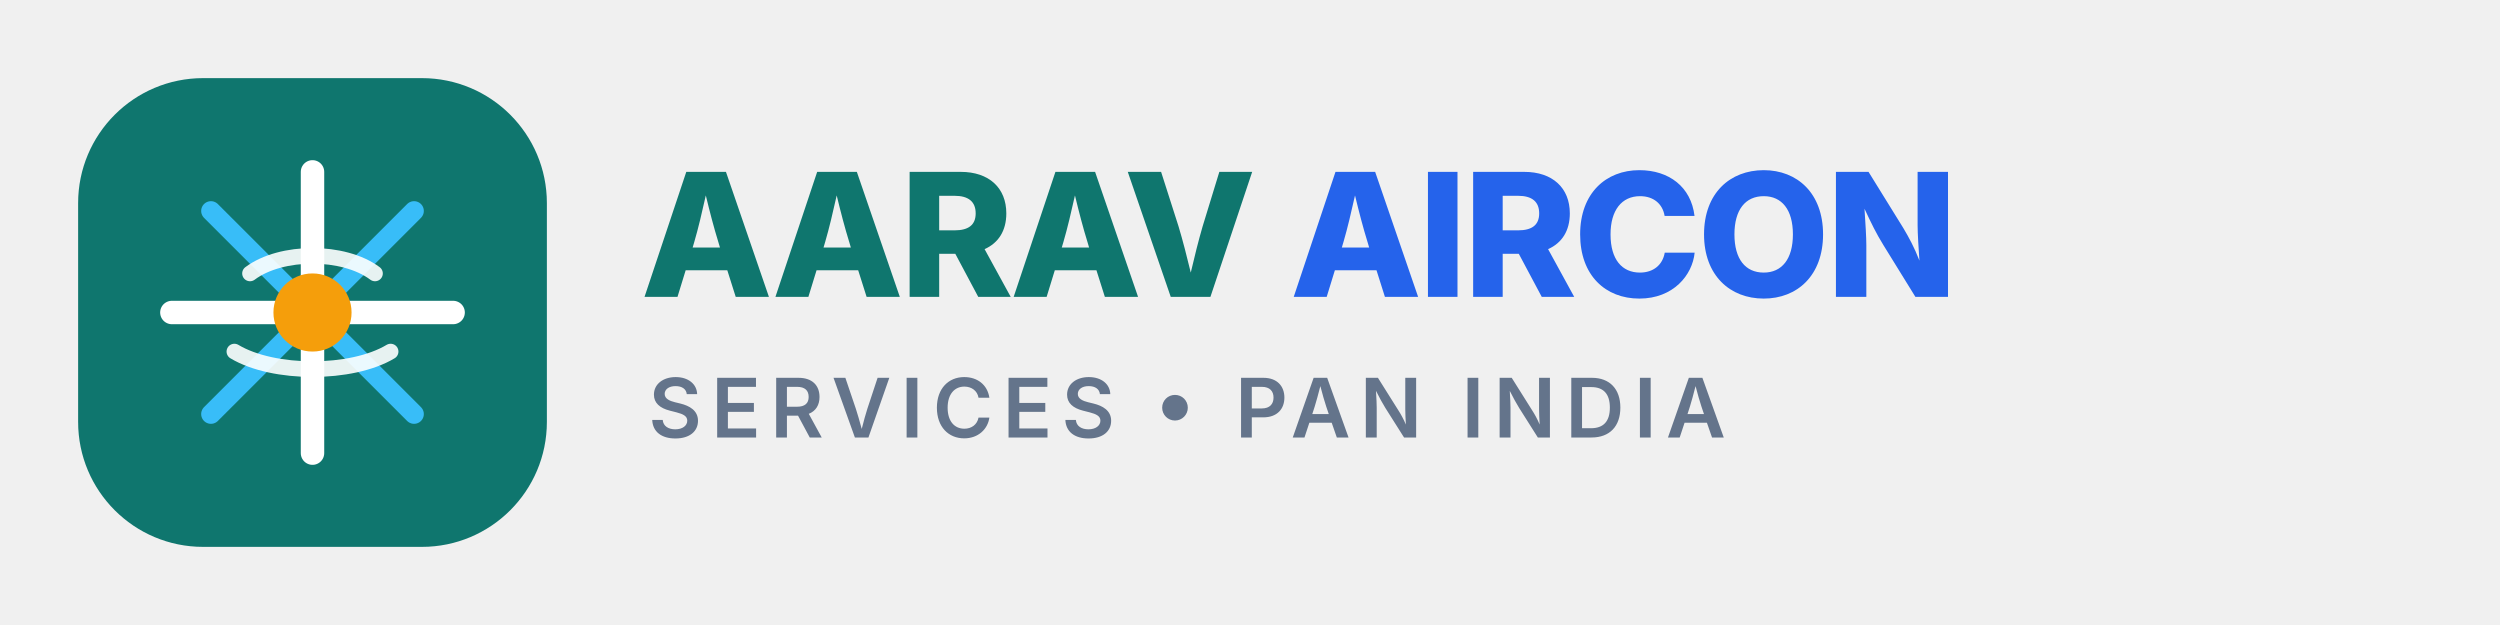
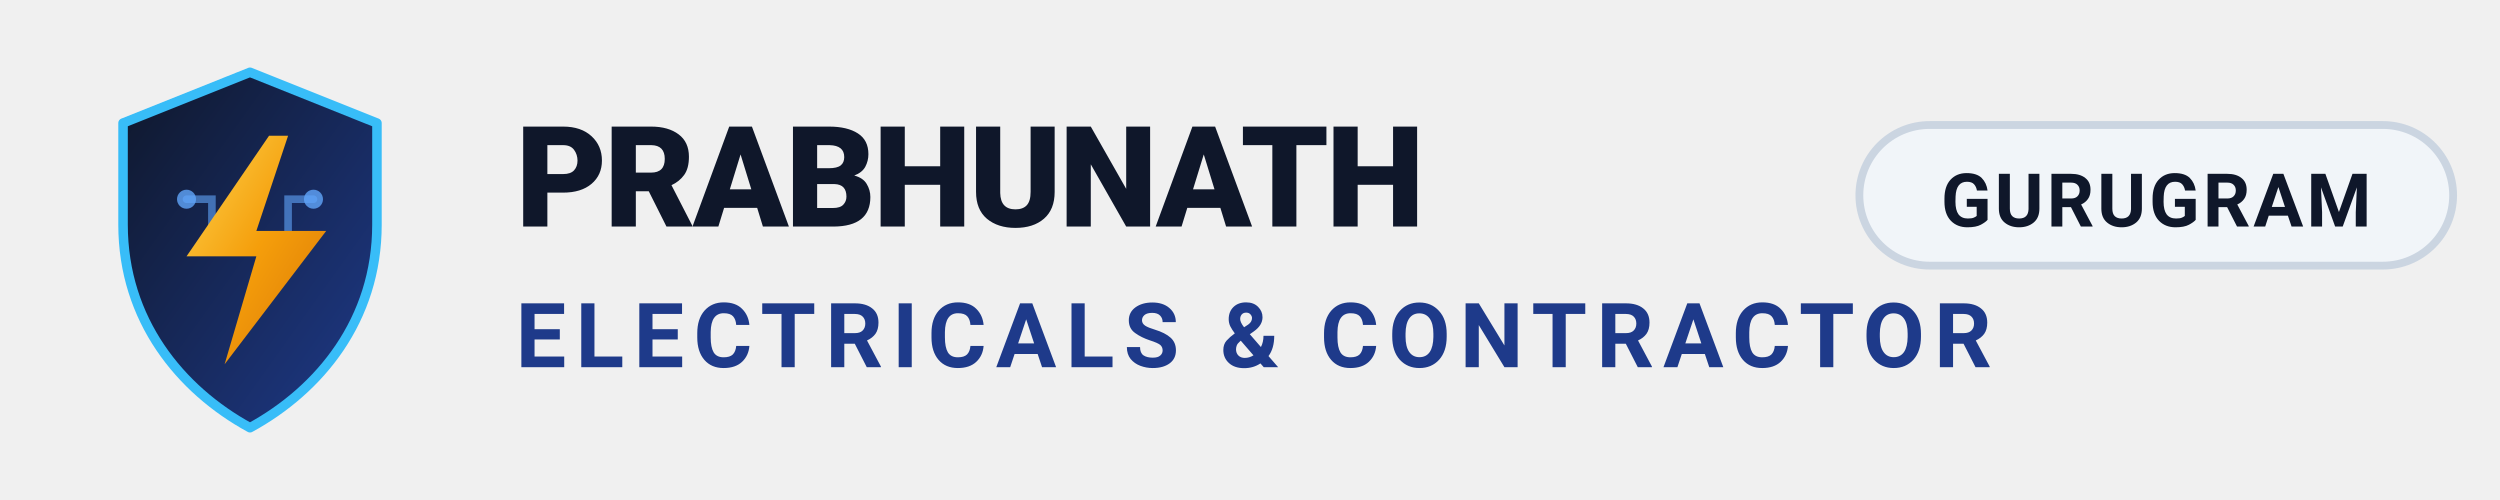
- <svg xmlns="http://www.w3.org/2000/svg" viewBox="0 0 320 80" width="100%" height="100%" fill="none">
-   <g transform="translate(10, 10)">
-     <rect width="60" height="60" rx="16" fill="#0F766E" />
-     <path d="M30 12 L30 48 M12 30 L48 30" stroke="#FFFFFF" stroke-width="3" stroke-linecap="round" />
-     <path d="M17 17 L43 43 M17 43 L43 17" stroke="#38BDF8" stroke-width="2.5" stroke-linecap="round" />
-     <circle cx="30" cy="30" r="5" fill="#F59E0B" />
-     <path d="M22 25 C26 22, 34 22, 38 25 M20 35 C25 38, 35 38, 40 35" stroke="#FFFFFF" stroke-width="2" stroke-linecap="round" fill="none" opacity="0.9" />
+ <svg xmlns="http://www.w3.org/2000/svg" viewBox="0 0 320 64" fill="none" width="100%" height="100%">
+   <defs>
+     <linearGradient id="logoShieldGrad" x1="0%" y1="0%" x2="100%" y2="100%">
+       <stop offset="0%" stop-color="#0F172A" />
+       <stop offset="100%" stop-color="#1E3A8A" />
+     </linearGradient>
+     <linearGradient id="logoBoltGrad" x1="0%" y1="0%" x2="100%" y2="100%">
+       <stop offset="0%" stop-color="#FCD34D" />
+       <stop offset="50%" stop-color="#F59E0B" />
+       <stop offset="100%" stop-color="#D97706" />
+     </linearGradient>
+   </defs>
+   <g transform="translate(6, 6) scale(0.8125)">
+     <path d="M32 4L12 12V28C12 43 21 54 32 60C43 54 52 43 52 28V12L32 4Z" fill="url(#logoShieldGrad)" stroke="#38BDF8" stroke-width="1.5" stroke-linejoin="round" />
+     <path d="M22 24H26V32" stroke="#60A5FA" stroke-width="1.2" stroke-linecap="round" opacity="0.6" />
+     <circle cx="22" cy="24" r="1.5" fill="#60A5FA" opacity="0.8" />
+     <path d="M42 24H38V32" stroke="#60A5FA" stroke-width="1.2" stroke-linecap="round" opacity="0.6" />
+     <circle cx="42" cy="24" r="1.5" fill="#60A5FA" opacity="0.8" />
+     <path d="M35 14L22 33H33L28 50L44 29H33L38 14H35Z" fill="url(#logoBoltGrad)" />
  </g>
-   <text x="82" y="38" font-family="'Inter', -apple-system, sans-serif" font-size="22" font-weight="800" fill="#0F766E" letter-spacing="-0.5">
-     AARAV <tspan fill="#2563EB">AIRCON</tspan>
+   <text x="66" y="29" fill="#0F172A" font-family="system-ui, -apple-system, 'Segoe UI', Roboto, sans-serif" font-size="18" font-weight="900" letter-spacing="-0.4">
+     PRABHUNATH
  </text>
-   <text x="83" y="56" font-family="'Inter', -apple-system, sans-serif" font-size="10.5" font-weight="600" fill="#64748B" letter-spacing="1.2">
-     SERVICES • PAN INDIA
+   <text x="66" y="47" fill="#1E3A8A" font-family="system-ui, -apple-system, 'Segoe UI', Roboto, sans-serif" font-size="11.5" font-weight="700" letter-spacing="1.2">
+     ELECTRICALS &amp; CONTRACTOR
+   </text>
+   <rect x="238" y="16" width="76" height="18" rx="9" fill="#F1F5F9" stroke="#CBD5E1" stroke-width="1" />
+   <text x="276" y="29" fill="#0F172A" font-family="system-ui, -apple-system, 'Segoe UI', Roboto, sans-serif" font-size="9.5" font-weight="700" text-anchor="middle" letter-spacing="0.4">
+     GURUGRAM
  </text>
</svg>
